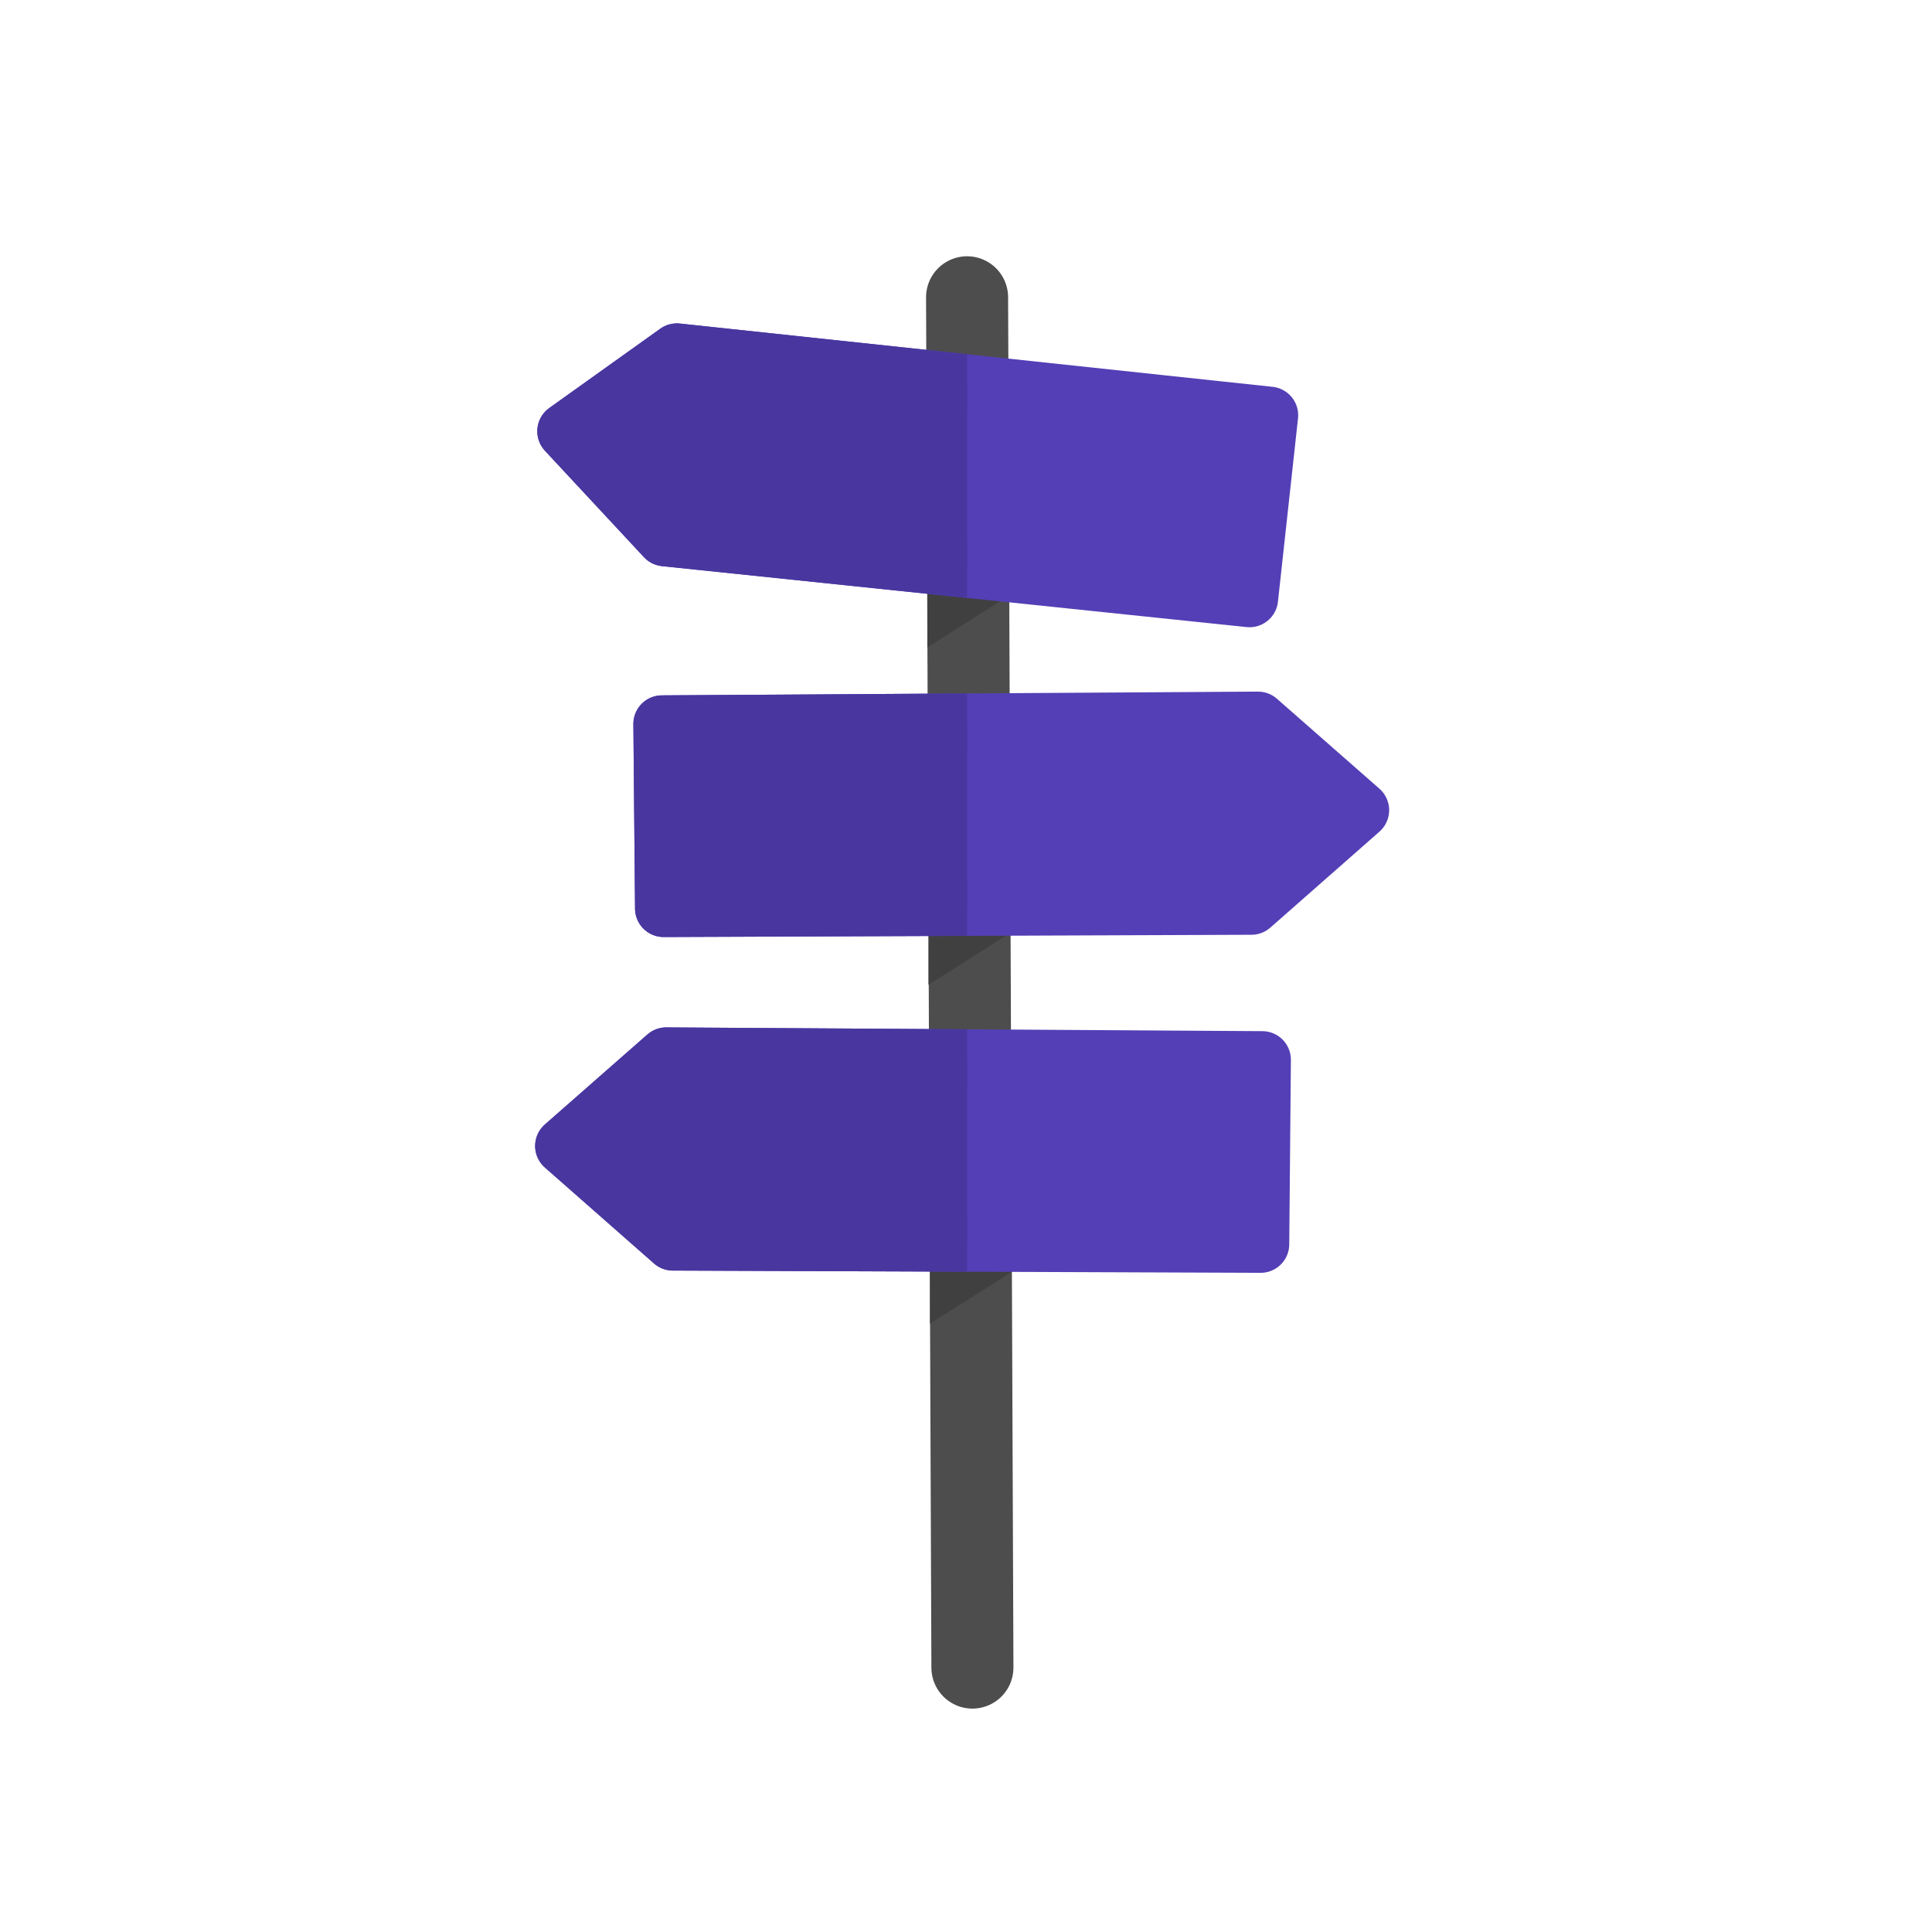
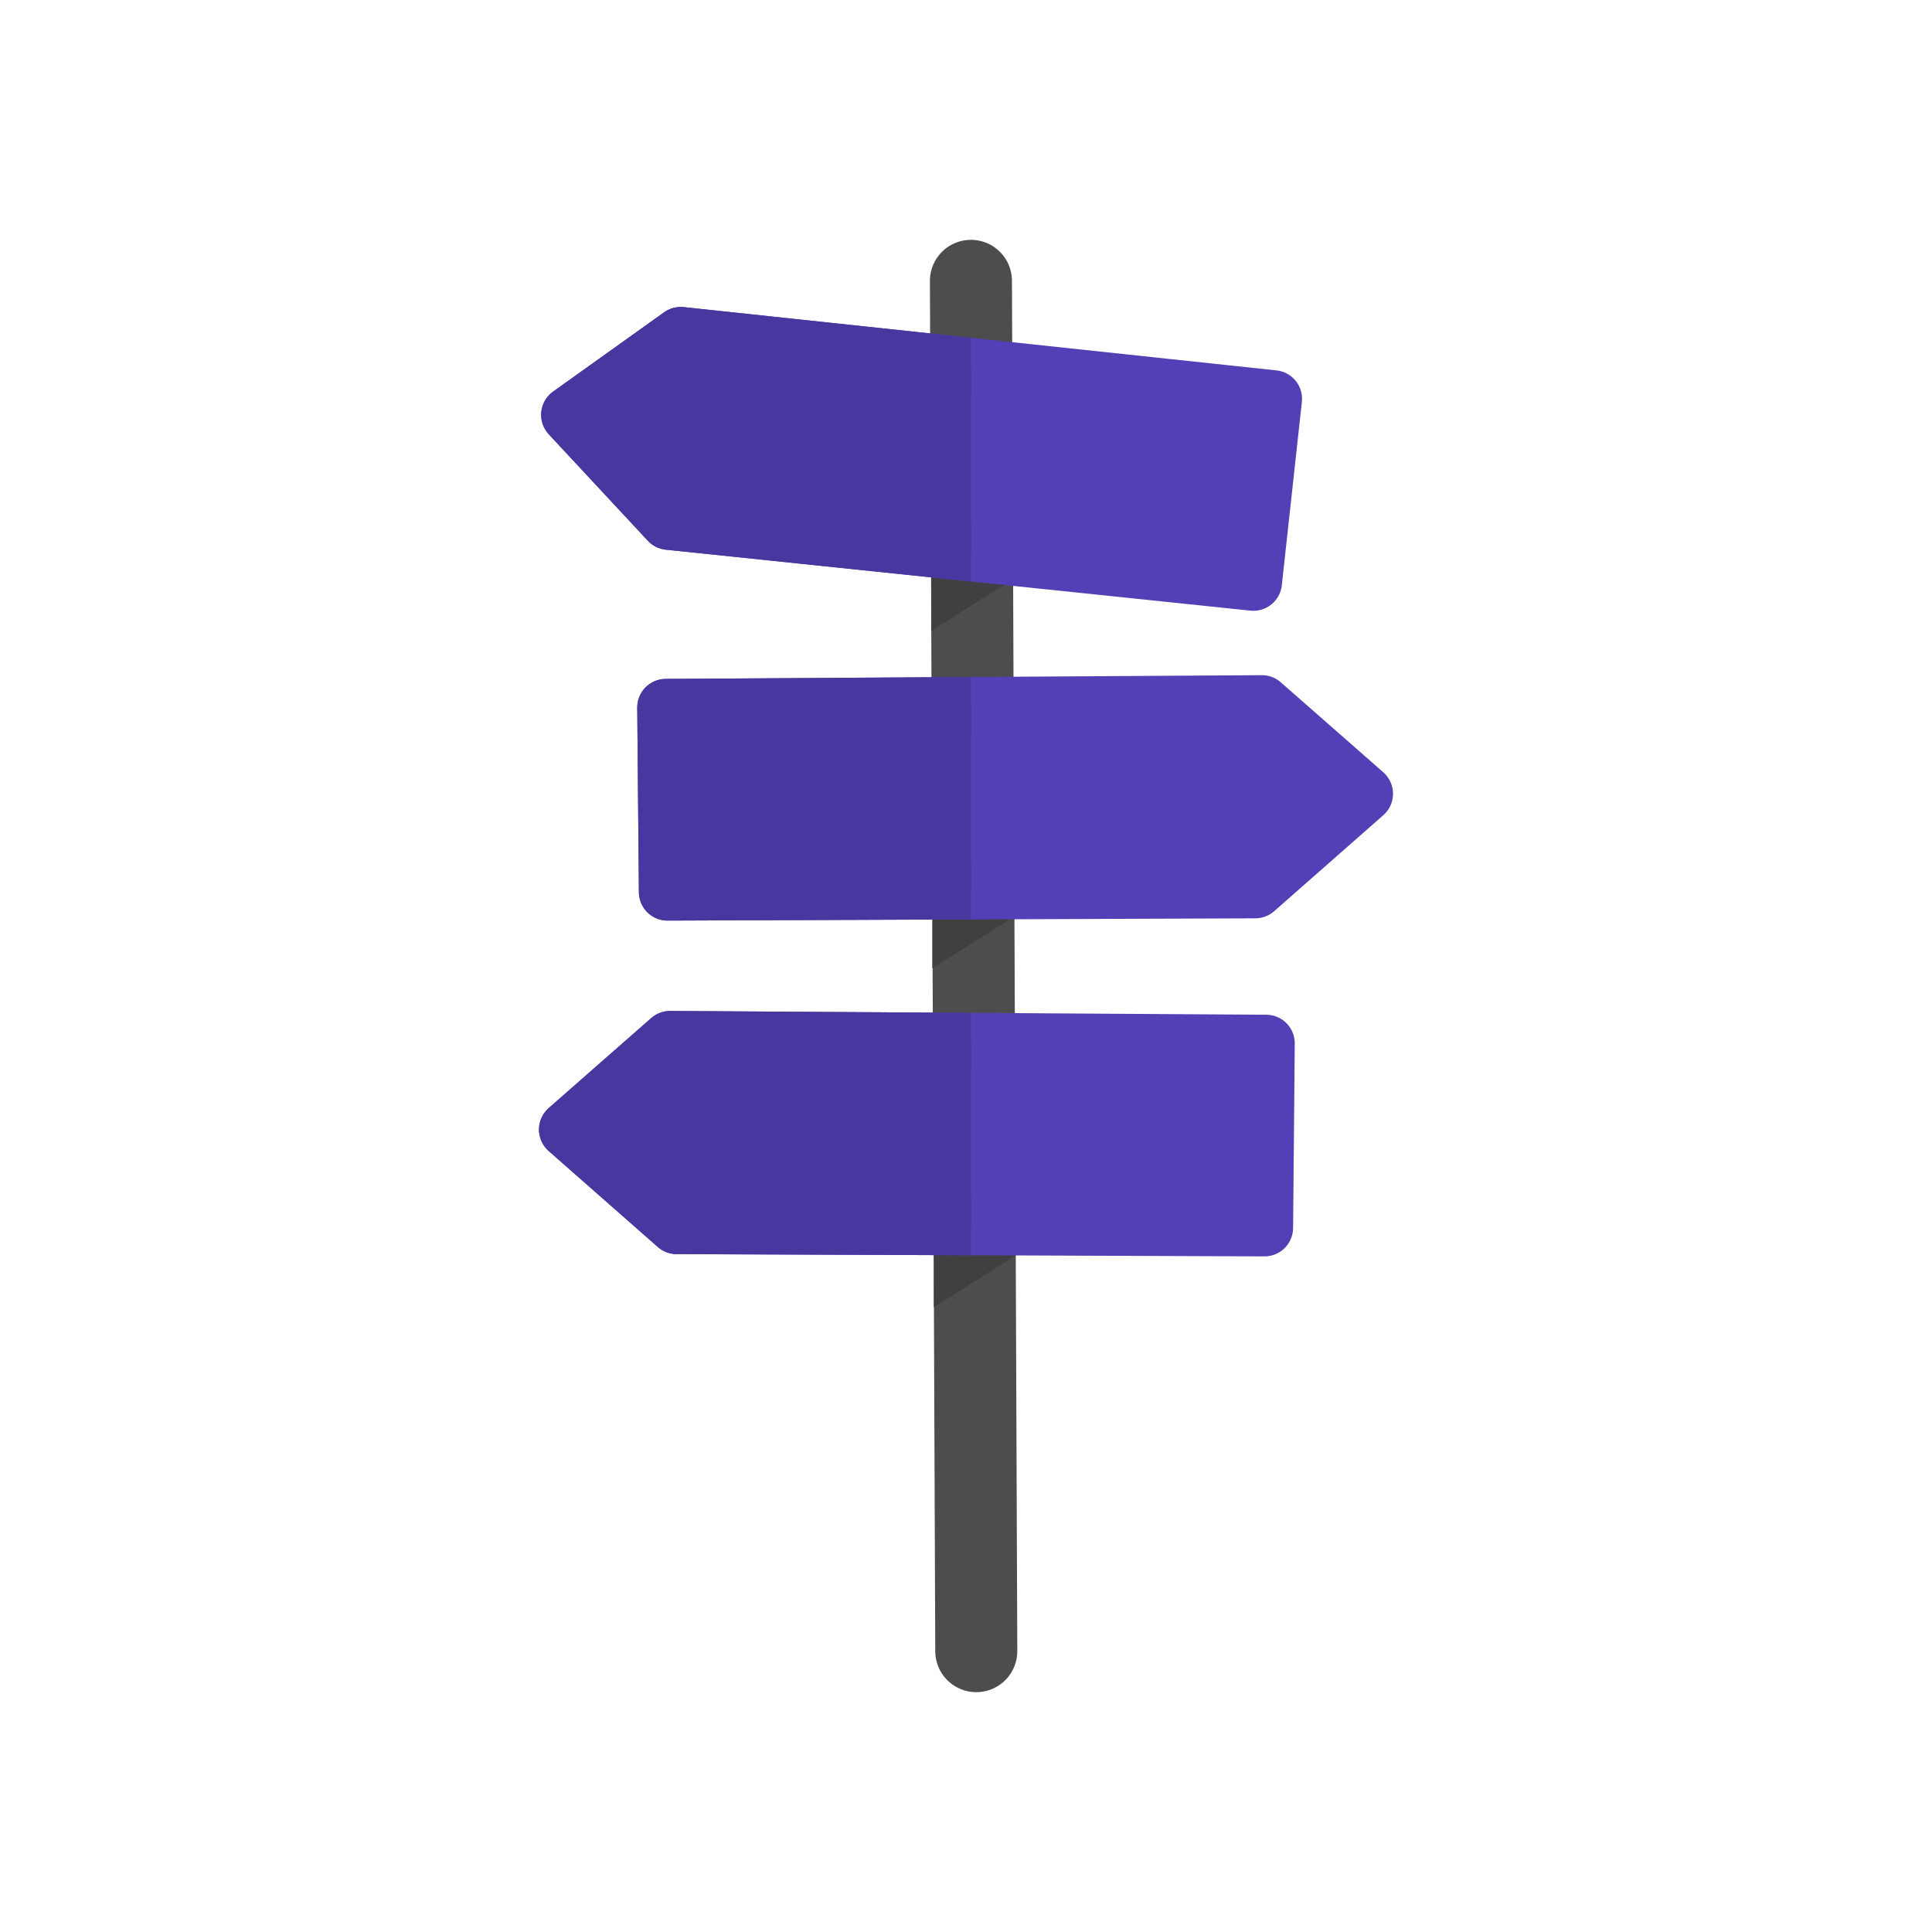
<svg xmlns="http://www.w3.org/2000/svg" width="199mm" height="199mm" viewBox="0 0 199 199" version="1.1" id="svg8">
  <defs id="defs2">
    <clipPath clipPathUnits="userSpaceOnUse" id="clipPath4690">
      <rect style="opacity:1;fill:#f25441;fill-opacity:1;stroke:none;stroke-width:9.693;stroke-linecap:round;stroke-linejoin:round;stroke-miterlimit:4;stroke-dasharray:none;stroke-dashoffset:0;stroke-opacity:1;paint-order:stroke fill markers" id="rect4692" width="49.678" height="105.867" x="55.047" y="77.929" />
    </clipPath>
    <clipPath clipPathUnits="userSpaceOnUse" id="clipPath4694">
      <rect style="opacity:1;fill:#f25441;fill-opacity:1;stroke:none;stroke-width:9.693;stroke-linecap:round;stroke-linejoin:round;stroke-miterlimit:4;stroke-dasharray:none;stroke-dashoffset:0;stroke-opacity:1;paint-order:stroke fill markers" id="rect4696" width="49.678" height="105.867" x="55.047" y="77.929" />
    </clipPath>
    <clipPath clipPathUnits="userSpaceOnUse" id="clipPath4698">
      <rect style="opacity:1;fill:#f25441;fill-opacity:1;stroke:none;stroke-width:9.693;stroke-linecap:round;stroke-linejoin:round;stroke-miterlimit:4;stroke-dasharray:none;stroke-dashoffset:0;stroke-opacity:1;paint-order:stroke fill markers" id="rect4700" width="49.678" height="105.867" x="55.047" y="77.929" />
    </clipPath>
+     <clipPath clipPathUnits="userSpaceOnUse" id="clipPath4698-2">
+       <rect style="opacity:1;fill:#f25441;fill-opacity:1;stroke:none;stroke-width:9.693;stroke-linecap:round;stroke-linejoin:round;stroke-miterlimit:4;stroke-dasharray:none;stroke-dashoffset:0;stroke-opacity:1;paint-order:stroke fill markers" id="rect4700-3" width="49.678" height="105.867" x="55.047" y="77.929" />
+     </clipPath>
+     <clipPath clipPathUnits="userSpaceOnUse" id="clipPath4694-7">
+       <rect style="opacity:1;fill:#f25441;fill-opacity:1;stroke:none;stroke-width:9.693;stroke-linecap:round;stroke-linejoin:round;stroke-miterlimit:4;stroke-dasharray:none;stroke-dashoffset:0;stroke-opacity:1;paint-order:stroke fill markers" id="rect4696-1" width="49.678" height="105.867" x="55.047" y="77.929" />
+     </clipPath>
+     <clipPath clipPathUnits="userSpaceOnUse" id="clipPath4690-1">
+       <rect style="opacity:1;fill:#f25441;fill-opacity:1;stroke:none;stroke-width:9.693;stroke-linecap:round;stroke-linejoin:round;stroke-miterlimit:4;stroke-dasharray:none;stroke-dashoffset:0;stroke-opacity:1;paint-order:stroke fill markers" id="rect4692-3" width="49.678" height="105.867" x="55.047" y="77.929" />
+     </clipPath>
  </defs>
  <g id="layer1" transform="translate(-5.114117,-47.30699)">
-     <path style="fill:none;stroke:#4d4d4d;stroke-width:8.451;stroke-linecap:round;stroke-linejoin:miter;stroke-miterlimit:4;stroke-dasharray:none;stroke-opacity:1" d="m 104.725,77.929 0.55,141.142" id="path4533" />
-     <path style="fill:#404040;fill-opacity:1;stroke:none;stroke-width:0.265px;stroke-linecap:butt;stroke-linejoin:miter;stroke-opacity:1" d="m 100.763,142.259 -0.017,6.481 9.087,-5.746 z" id="path4599-1" />
-     <path style="fill:#543fb6;fill-opacity:1;stroke:#543fb6;stroke-width:5.892;stroke-linecap:butt;stroke-linejoin:round;stroke-miterlimit:4;stroke-dasharray:none;stroke-opacity:1" d="m 73.3,121.876 61.394,-0.386 10.559,9.268 -11.24,9.886 -60.543,0.232 z" id="path4537" />
-     <path style="fill:#404040;fill-opacity:1;stroke:none;stroke-width:0.265px;stroke-linecap:butt;stroke-linejoin:miter;stroke-opacity:1" d="m 100.921,177.163 -0.017,6.481 9.087,-5.746 z" id="path4599-1-3" />
-     <path style="fill:#543fb6;fill-opacity:1;stroke:#543fb6;stroke-width:5.892;stroke-linecap:butt;stroke-linejoin:round;stroke-miterlimit:4;stroke-dasharray:none;stroke-opacity:1" d="m 135.133,156.464 -61.394,-0.386 -10.559,9.268 11.24,9.886 60.543,0.232 z" id="path4537-7" />
-     <path style="fill:#404040;fill-opacity:1;stroke:none;stroke-width:0.265px;stroke-linecap:butt;stroke-linejoin:miter;stroke-opacity:1" d="m 100.647,107.506 -0.017,6.481 9.087,-5.746 z" id="path4599" />
-     <path style="fill:#543fb6;fill-opacity:1;stroke:#543fb6;stroke-width:5.892;stroke-linecap:butt;stroke-linejoin:round;stroke-miterlimit:4;stroke-dasharray:none;stroke-opacity:1" d="m 135.883,90.08 -61.048,-6.517 -11.432,8.167 10.196,10.959 60.217,6.278 z" id="path4537-7-4" />
-     <path style="fill:#49379f;fill-opacity:1;stroke:#49379f;stroke-width:5.892;stroke-linecap:butt;stroke-linejoin:round;stroke-miterlimit:4;stroke-dasharray:none;stroke-opacity:1" d="m 135.133,156.464 -61.394,-0.386 -10.559,9.268 11.24,9.886 60.543,0.232 z" id="path4537-7-1" clip-path="url(#clipPath4698)" />
-     <path style="fill:#49379f;fill-opacity:1;stroke:#49379f;stroke-width:5.892;stroke-linecap:butt;stroke-linejoin:round;stroke-miterlimit:4;stroke-dasharray:none;stroke-opacity:1" d="m 73.3,121.876 61.394,-0.386 10.559,9.268 -11.24,9.886 -60.543,0.232 z" id="path4537-6" clip-path="url(#clipPath4694)" />
-     <path style="fill:#49379f;fill-opacity:1;stroke:#49379f;stroke-width:5.892;stroke-linecap:butt;stroke-linejoin:round;stroke-miterlimit:4;stroke-dasharray:none;stroke-opacity:1" d="m 135.883,90.08 -61.048,-6.517 -11.432,8.167 10.196,10.959 60.217,6.278 z" id="path4537-7-4-5" clip-path="url(#clipPath4690)" />
+     <g id="g1319" transform="translate(0.3974687,-1.693013)">
+       <path style="fill:none;stroke:#4d4d4d;stroke-width:8.451;stroke-linecap:round;stroke-linejoin:miter;stroke-miterlimit:4;stroke-dasharray:none;stroke-opacity:1" d="m 104.725,77.929 0.55,141.142" id="path4533" />
+       <path style="fill:#404040;fill-opacity:1;stroke:none;stroke-width:0.265px;stroke-linecap:butt;stroke-linejoin:miter;stroke-opacity:1" d="m 100.763,142.259 -0.017,6.481 9.087,-5.746 z" id="path4599-1" />
+       <path style="fill:#543fb6;fill-opacity:1;stroke:#543fb6;stroke-width:5.892;stroke-linecap:butt;stroke-linejoin:round;stroke-miterlimit:4;stroke-dasharray:none;stroke-opacity:1" d="m 73.3,121.876 61.394,-0.386 10.559,9.268 -11.24,9.886 -60.543,0.232 z" id="path4537" />
+       <path style="fill:#404040;fill-opacity:1;stroke:none;stroke-width:0.265px;stroke-linecap:butt;stroke-linejoin:miter;stroke-opacity:1" d="m 100.921,177.163 -0.017,6.481 9.087,-5.746 z" id="path4599-1-3" />
+       <path style="fill:#543fb6;fill-opacity:1;stroke:#543fb6;stroke-width:5.892;stroke-linecap:butt;stroke-linejoin:round;stroke-miterlimit:4;stroke-dasharray:none;stroke-opacity:1" d="m 135.133,156.464 -61.394,-0.386 -10.559,9.268 11.24,9.886 60.543,0.232 z" id="path4537-7" />
+       <path style="fill:#404040;fill-opacity:1;stroke:none;stroke-width:0.265px;stroke-linecap:butt;stroke-linejoin:miter;stroke-opacity:1" d="m 100.647,107.506 -0.017,6.481 9.087,-5.746 z" id="path4599" />
+       <path style="fill:#543fb6;fill-opacity:1;stroke:#543fb6;stroke-width:5.892;stroke-linecap:butt;stroke-linejoin:round;stroke-miterlimit:4;stroke-dasharray:none;stroke-opacity:1" d="m 135.883,90.08 -61.048,-6.517 -11.432,8.167 10.196,10.959 60.217,6.278 z" id="path4537-7-4" />
+       <path style="fill:#49379f;fill-opacity:1;stroke:#49379f;stroke-width:5.892;stroke-linecap:butt;stroke-linejoin:round;stroke-miterlimit:4;stroke-dasharray:none;stroke-opacity:1" d="m 135.133,156.464 -61.394,-0.386 -10.559,9.268 11.24,9.886 60.543,0.232 z" id="path4537-7-1" clip-path="url(#clipPath4698)" />
+       <path style="fill:#49379f;fill-opacity:1;stroke:#49379f;stroke-width:5.892;stroke-linecap:butt;stroke-linejoin:round;stroke-miterlimit:4;stroke-dasharray:none;stroke-opacity:1" d="m 73.3,121.876 61.394,-0.386 10.559,9.268 -11.24,9.886 -60.543,0.232 z" id="path4537-6" clip-path="url(#clipPath4694)" />
+       <path style="fill:#49379f;fill-opacity:1;stroke:#49379f;stroke-width:5.892;stroke-linecap:butt;stroke-linejoin:round;stroke-miterlimit:4;stroke-dasharray:none;stroke-opacity:1" d="m 135.883,90.08 -61.048,-6.517 -11.432,8.167 10.196,10.959 60.217,6.278 z" id="path4537-7-4-5" clip-path="url(#clipPath4690)" />
+     </g>
  </g>
</svg>
